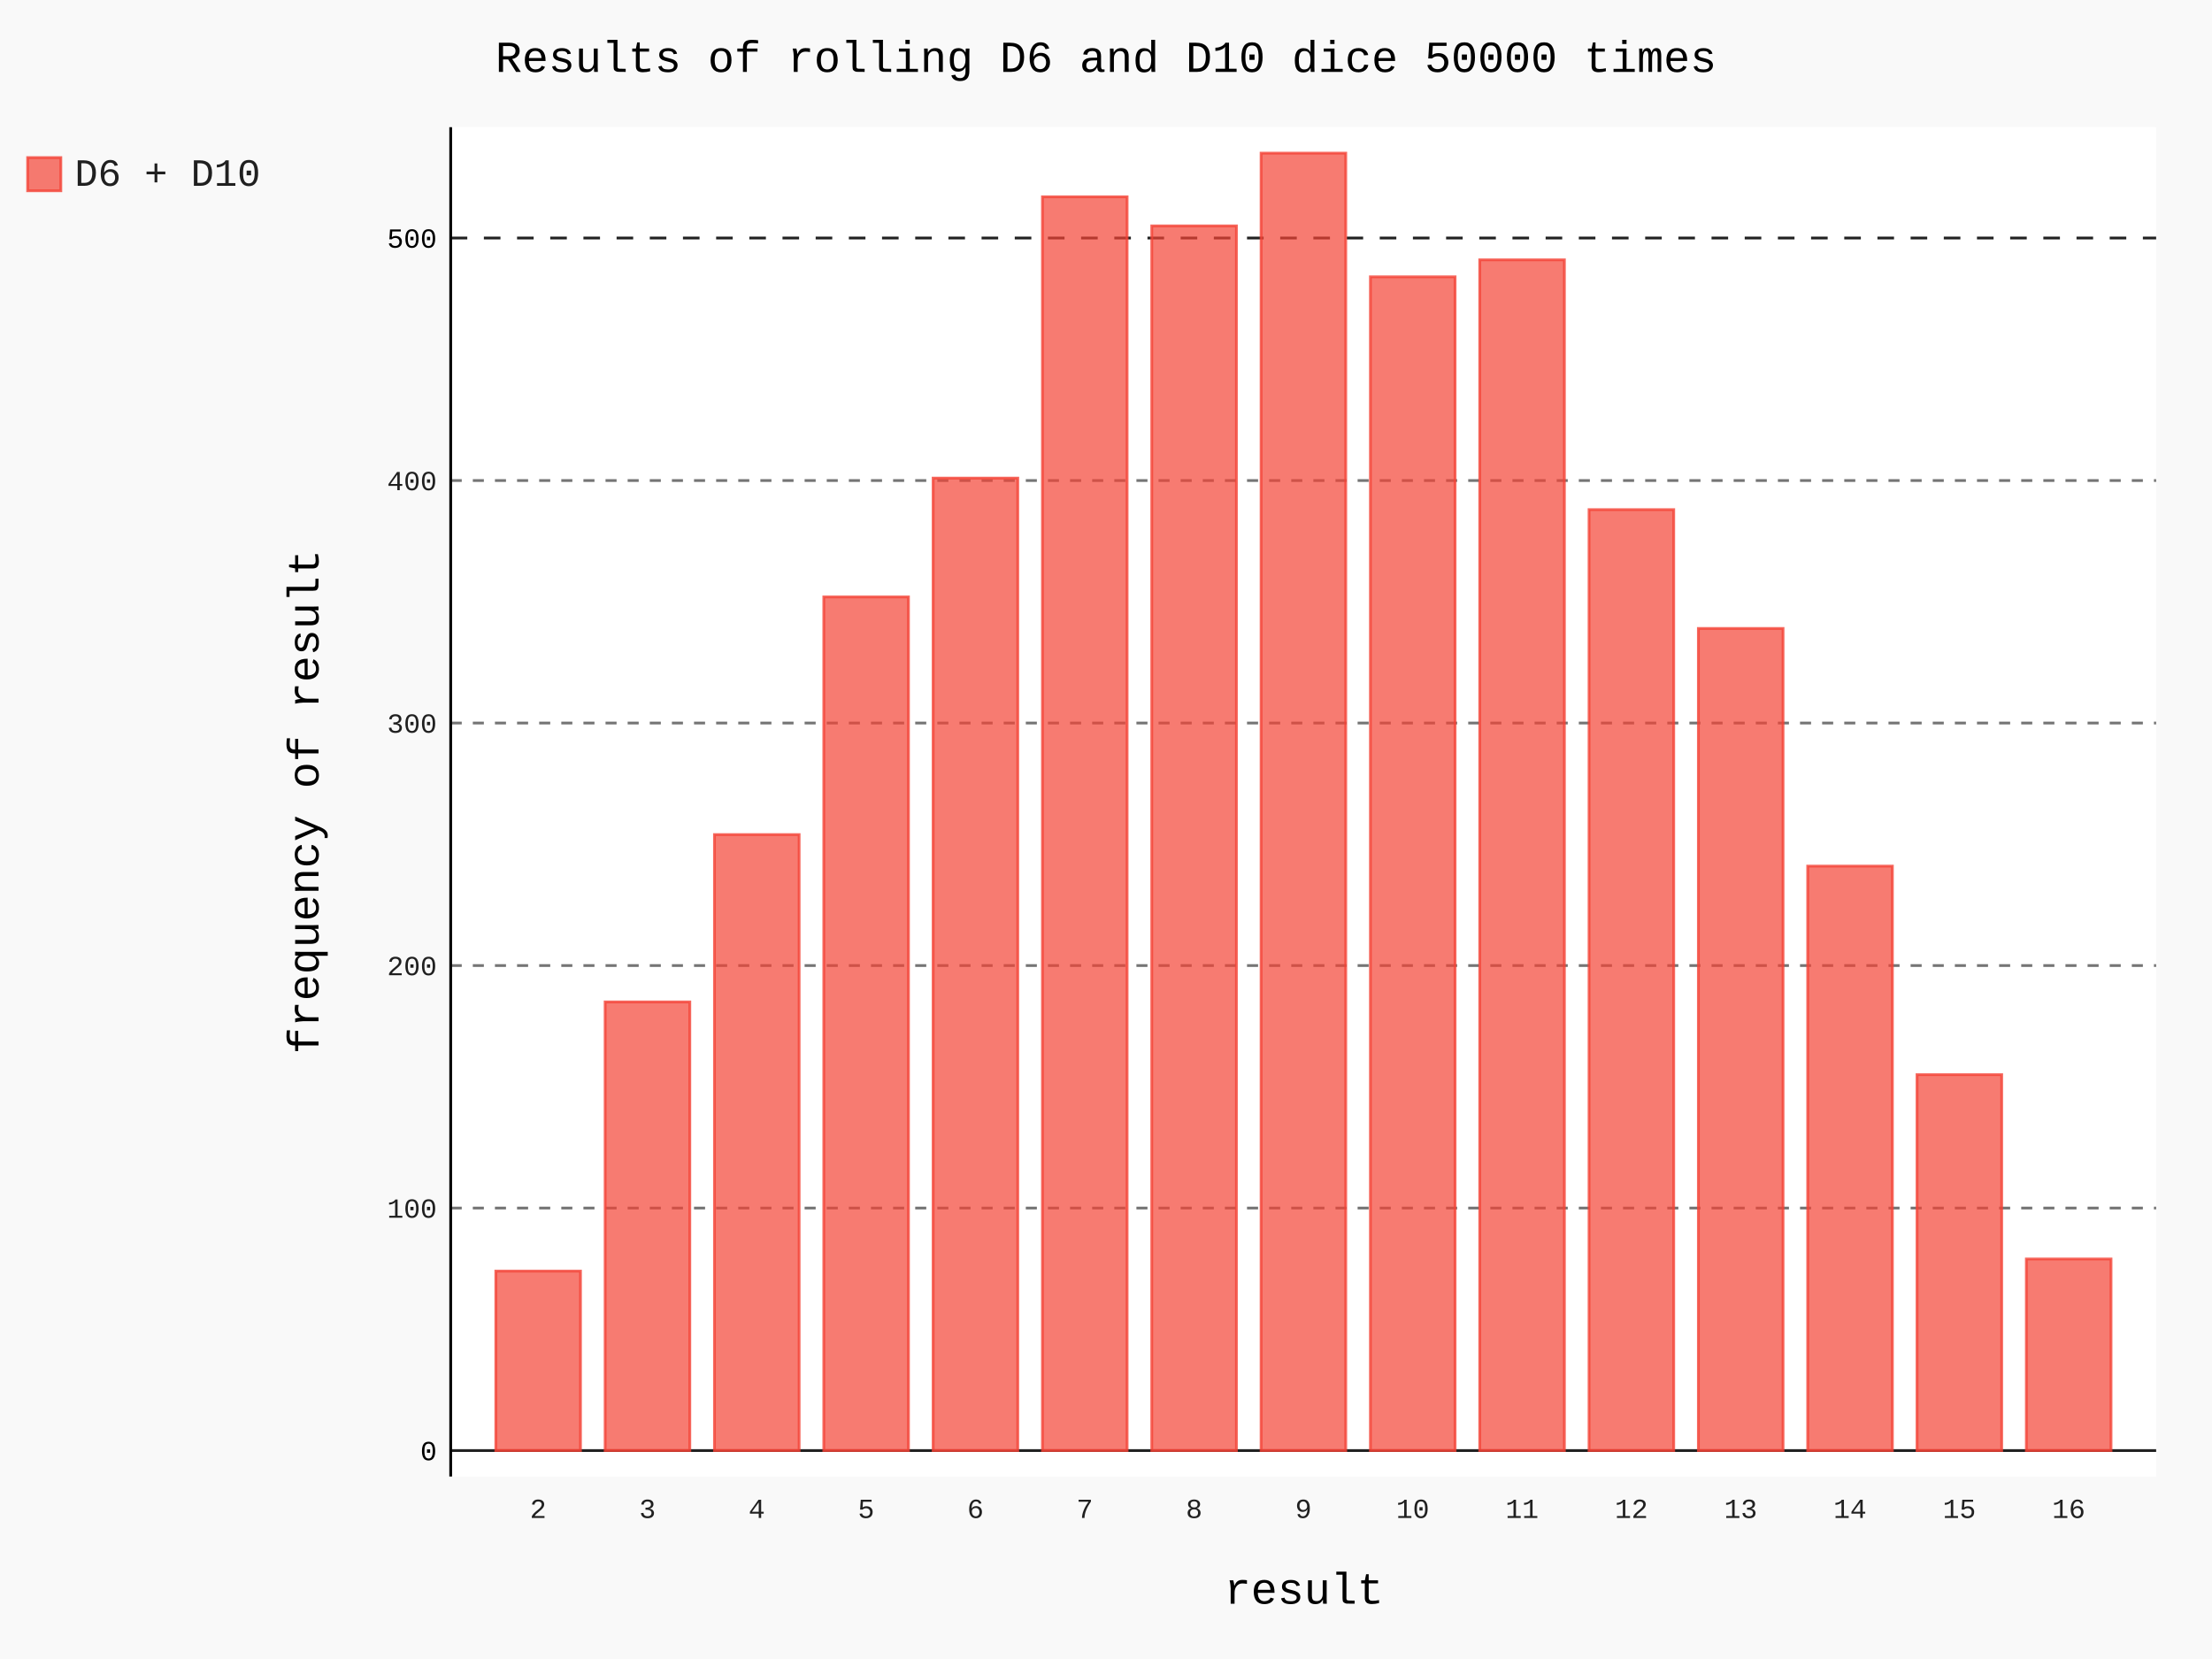
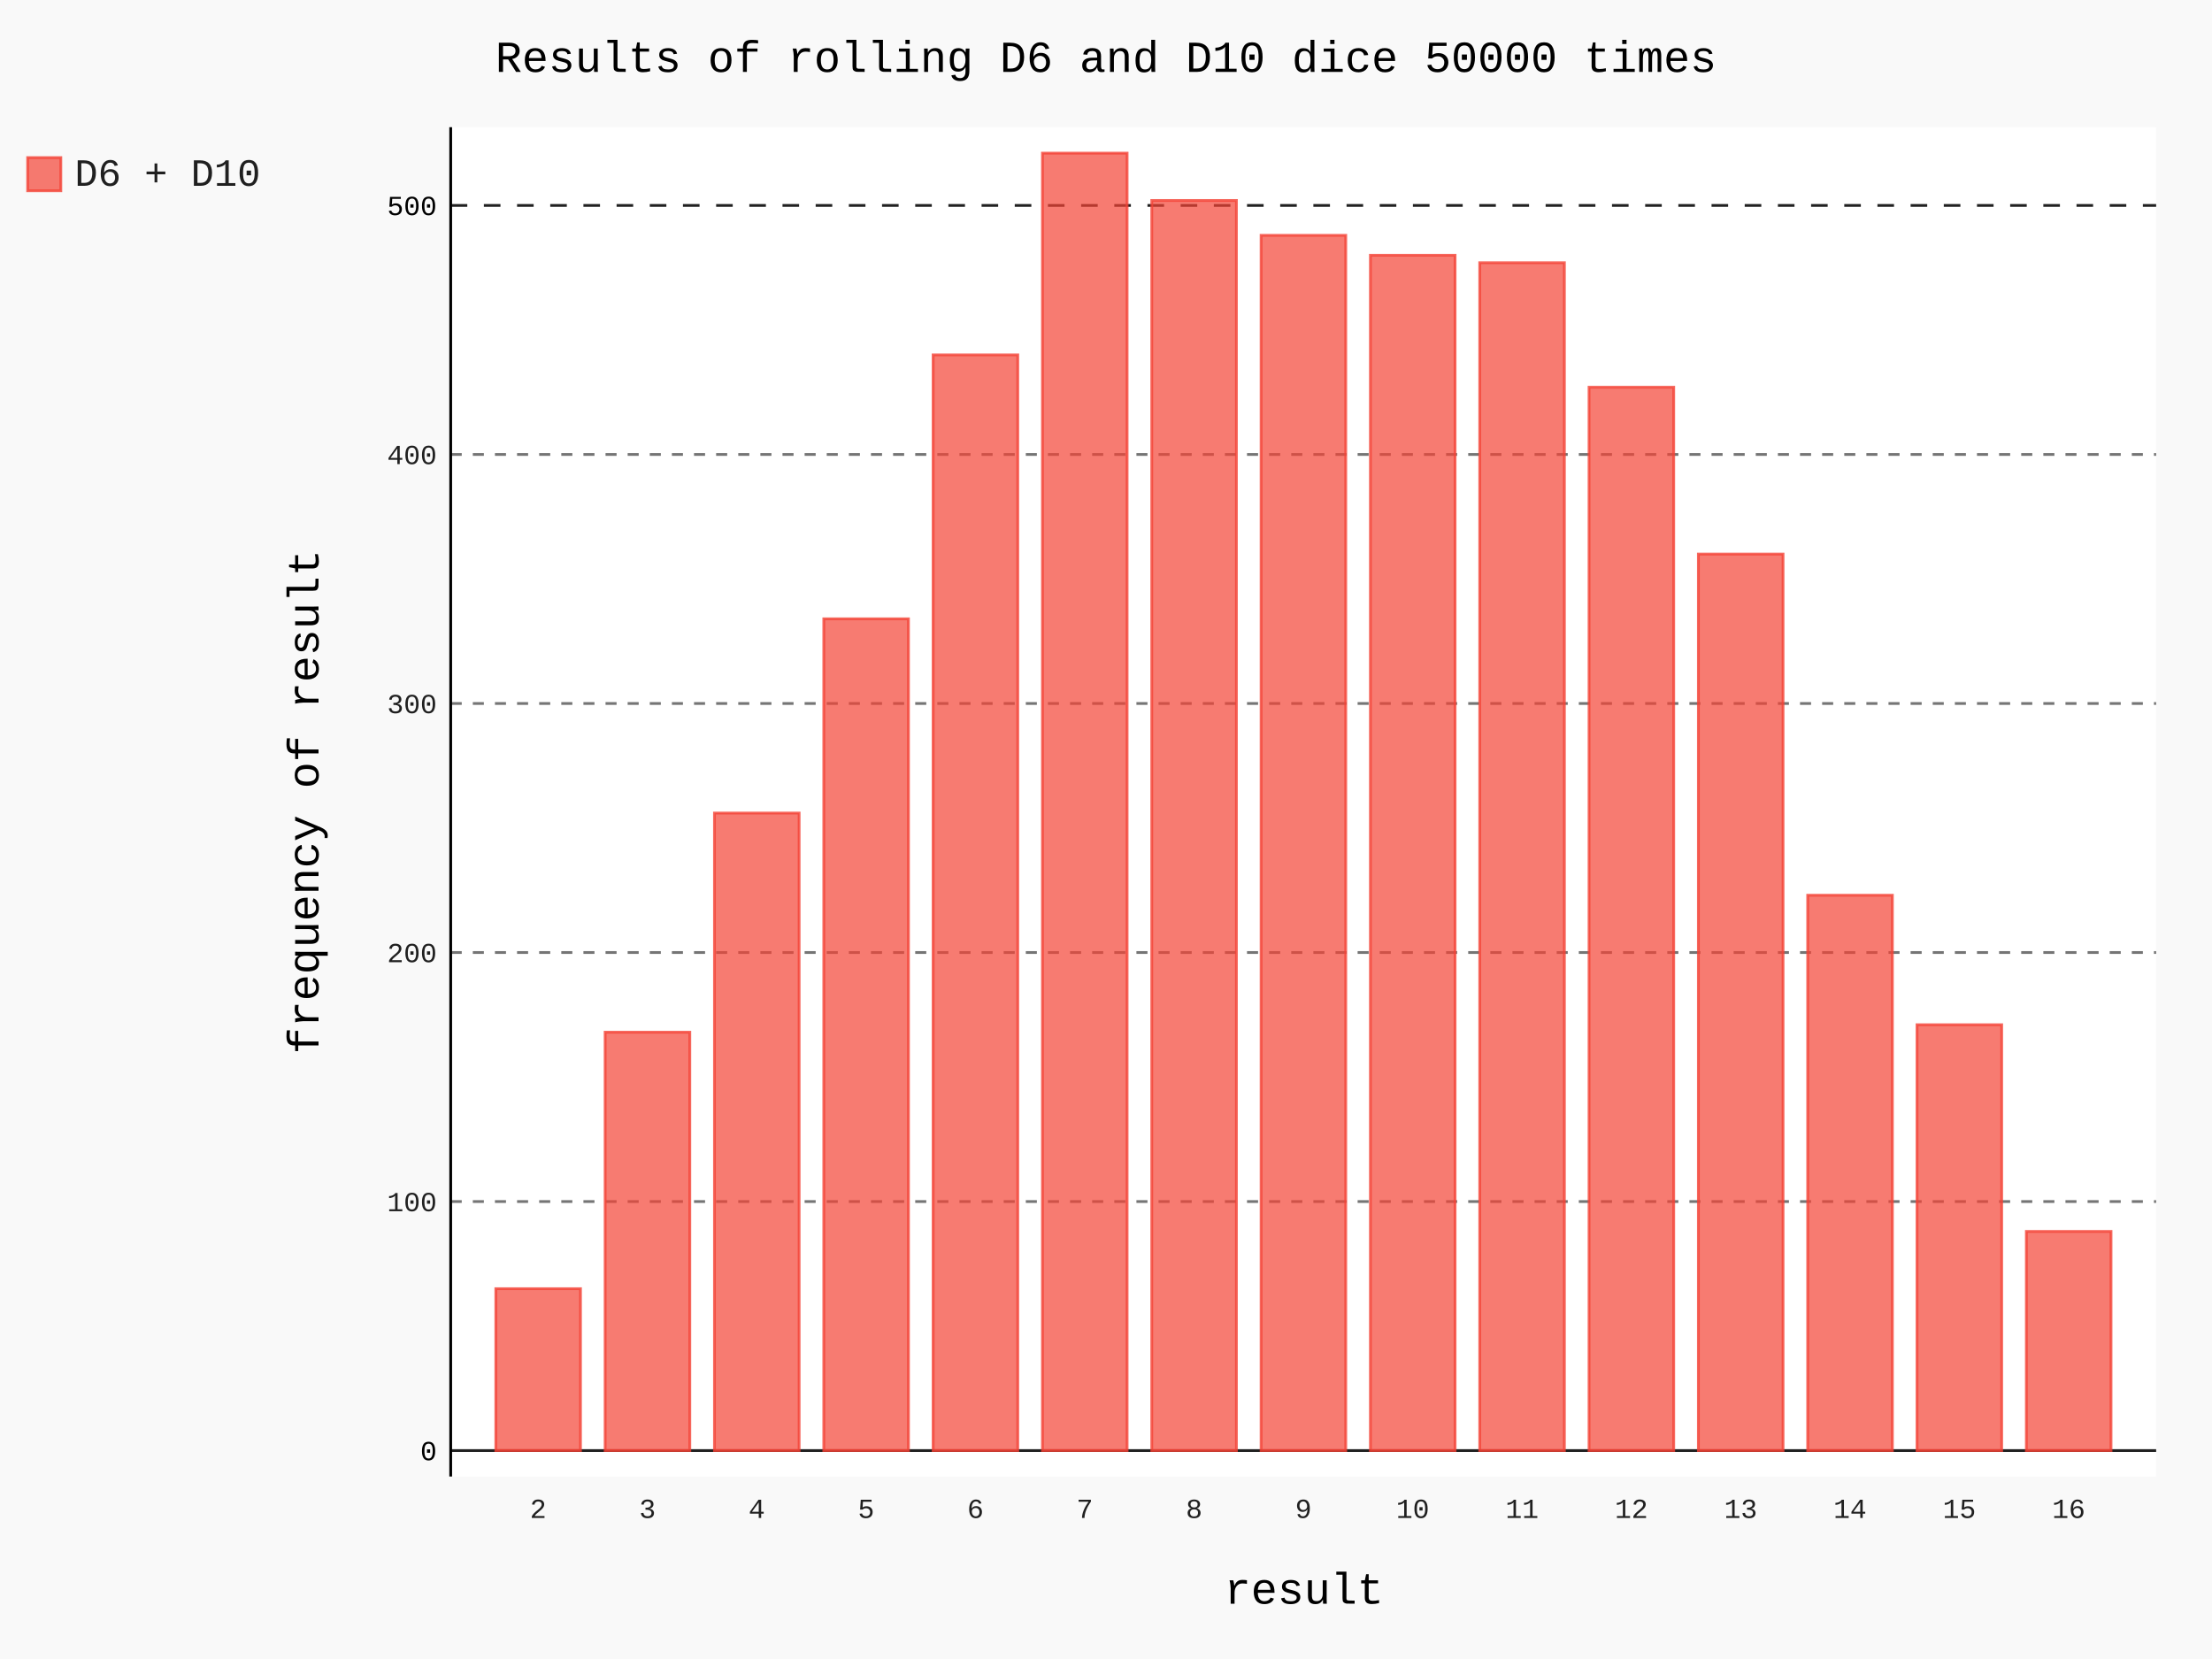
- <svg xmlns="http://www.w3.org/2000/svg" id="chart-a656de58-d884-440e-b5a6-7e23580fc68c" class="pygal-chart" viewBox="0 0 800 600">
+ <svg xmlns="http://www.w3.org/2000/svg" id="chart-6fd05418-3ed1-4eca-9fff-bbc10289aaff" class="pygal-chart" viewBox="0 0 800 600">
  <defs>
-     <style type="text/css">#chart-a656de58-d884-440e-b5a6-7e23580fc68c{-webkit-user-select:none;-webkit-font-smoothing:antialiased;font-family:Consolas,"Liberation Mono",Menlo,Courier,monospace}#chart-a656de58-d884-440e-b5a6-7e23580fc68c .title{font-family:Consolas,"Liberation Mono",Menlo,Courier,monospace;font-size:16px}#chart-a656de58-d884-440e-b5a6-7e23580fc68c .legends .legend text{font-family:Consolas,"Liberation Mono",Menlo,Courier,monospace;font-size:14px}#chart-a656de58-d884-440e-b5a6-7e23580fc68c .axis text{font-family:Consolas,"Liberation Mono",Menlo,Courier,monospace;font-size:10px}#chart-a656de58-d884-440e-b5a6-7e23580fc68c .axis text.major{font-family:Consolas,"Liberation Mono",Menlo,Courier,monospace;font-size:10px}#chart-a656de58-d884-440e-b5a6-7e23580fc68c .text-overlay text.value{font-family:Consolas,"Liberation Mono",Menlo,Courier,monospace;font-size:16px}#chart-a656de58-d884-440e-b5a6-7e23580fc68c .text-overlay text.label{font-family:Consolas,"Liberation Mono",Menlo,Courier,monospace;font-size:10px}#chart-a656de58-d884-440e-b5a6-7e23580fc68c .tooltip{font-family:Consolas,"Liberation Mono",Menlo,Courier,monospace;font-size:14px}#chart-a656de58-d884-440e-b5a6-7e23580fc68c text.no_data{font-family:Consolas,"Liberation Mono",Menlo,Courier,monospace;font-size:64px}
- #chart-a656de58-d884-440e-b5a6-7e23580fc68c{background-color:rgba(249,249,249,1)}#chart-a656de58-d884-440e-b5a6-7e23580fc68c path,#chart-a656de58-d884-440e-b5a6-7e23580fc68c line,#chart-a656de58-d884-440e-b5a6-7e23580fc68c rect,#chart-a656de58-d884-440e-b5a6-7e23580fc68c circle{-webkit-transition:150ms;-moz-transition:150ms;transition:150ms}#chart-a656de58-d884-440e-b5a6-7e23580fc68c .graph &gt; .background{fill:rgba(249,249,249,1)}#chart-a656de58-d884-440e-b5a6-7e23580fc68c .plot &gt; .background{fill:rgba(255,255,255,1)}#chart-a656de58-d884-440e-b5a6-7e23580fc68c .graph{fill:rgba(0,0,0,.87)}#chart-a656de58-d884-440e-b5a6-7e23580fc68c text.no_data{fill:rgba(0,0,0,1)}#chart-a656de58-d884-440e-b5a6-7e23580fc68c .title{fill:rgba(0,0,0,1)}#chart-a656de58-d884-440e-b5a6-7e23580fc68c .legends .legend text{fill:rgba(0,0,0,.87)}#chart-a656de58-d884-440e-b5a6-7e23580fc68c .legends .legend:hover text{fill:rgba(0,0,0,1)}#chart-a656de58-d884-440e-b5a6-7e23580fc68c .axis .line{stroke:rgba(0,0,0,1)}#chart-a656de58-d884-440e-b5a6-7e23580fc68c .axis .guide.line{stroke:rgba(0,0,0,.54)}#chart-a656de58-d884-440e-b5a6-7e23580fc68c .axis .major.line{stroke:rgba(0,0,0,.87)}#chart-a656de58-d884-440e-b5a6-7e23580fc68c .axis text.major{fill:rgba(0,0,0,1)}#chart-a656de58-d884-440e-b5a6-7e23580fc68c .axis.y .guides:hover .guide.line,#chart-a656de58-d884-440e-b5a6-7e23580fc68c .line-graph .axis.x .guides:hover .guide.line,#chart-a656de58-d884-440e-b5a6-7e23580fc68c .stackedline-graph .axis.x .guides:hover .guide.line,#chart-a656de58-d884-440e-b5a6-7e23580fc68c .xy-graph .axis.x .guides:hover .guide.line{stroke:rgba(0,0,0,1)}#chart-a656de58-d884-440e-b5a6-7e23580fc68c .axis .guides:hover text{fill:rgba(0,0,0,1)}#chart-a656de58-d884-440e-b5a6-7e23580fc68c .reactive{fill-opacity:.7;stroke-opacity:.8}#chart-a656de58-d884-440e-b5a6-7e23580fc68c .ci{stroke:rgba(0,0,0,.87)}#chart-a656de58-d884-440e-b5a6-7e23580fc68c .reactive.active,#chart-a656de58-d884-440e-b5a6-7e23580fc68c .active .reactive{fill-opacity:.8;stroke-opacity:.9;stroke-width:4}#chart-a656de58-d884-440e-b5a6-7e23580fc68c .ci .reactive.active{stroke-width:1.5}#chart-a656de58-d884-440e-b5a6-7e23580fc68c .series text{fill:rgba(0,0,0,1)}#chart-a656de58-d884-440e-b5a6-7e23580fc68c .tooltip rect{fill:rgba(255,255,255,1);stroke:rgba(0,0,0,1);-webkit-transition:opacity 150ms;-moz-transition:opacity 150ms;transition:opacity 150ms}#chart-a656de58-d884-440e-b5a6-7e23580fc68c .tooltip .label{fill:rgba(0,0,0,.87)}#chart-a656de58-d884-440e-b5a6-7e23580fc68c .tooltip .label{fill:rgba(0,0,0,.87)}#chart-a656de58-d884-440e-b5a6-7e23580fc68c .tooltip .legend{font-size:.8em;fill:rgba(0,0,0,.54)}#chart-a656de58-d884-440e-b5a6-7e23580fc68c .tooltip .x_label{font-size:.6em;fill:rgba(0,0,0,1)}#chart-a656de58-d884-440e-b5a6-7e23580fc68c .tooltip .xlink{font-size:.5em;text-decoration:underline}#chart-a656de58-d884-440e-b5a6-7e23580fc68c .tooltip .value{font-size:1.5em}#chart-a656de58-d884-440e-b5a6-7e23580fc68c .bound{font-size:.5em}#chart-a656de58-d884-440e-b5a6-7e23580fc68c .max-value{font-size:.75em;fill:rgba(0,0,0,.54)}#chart-a656de58-d884-440e-b5a6-7e23580fc68c .map-element{fill:rgba(255,255,255,1);stroke:rgba(0,0,0,.54) !important}#chart-a656de58-d884-440e-b5a6-7e23580fc68c .map-element .reactive{fill-opacity:inherit;stroke-opacity:inherit}#chart-a656de58-d884-440e-b5a6-7e23580fc68c .color-0,#chart-a656de58-d884-440e-b5a6-7e23580fc68c .color-0 a:visited{stroke:#F44336;fill:#F44336}#chart-a656de58-d884-440e-b5a6-7e23580fc68c .text-overlay .color-0 text{fill:black}
- #chart-a656de58-d884-440e-b5a6-7e23580fc68c text.no_data{text-anchor:middle}#chart-a656de58-d884-440e-b5a6-7e23580fc68c .guide.line{fill:none}#chart-a656de58-d884-440e-b5a6-7e23580fc68c .centered{text-anchor:middle}#chart-a656de58-d884-440e-b5a6-7e23580fc68c .title{text-anchor:middle}#chart-a656de58-d884-440e-b5a6-7e23580fc68c .legends .legend text{fill-opacity:1}#chart-a656de58-d884-440e-b5a6-7e23580fc68c .axis.x text{text-anchor:middle}#chart-a656de58-d884-440e-b5a6-7e23580fc68c .axis.x:not(.web) text[transform]{text-anchor:start}#chart-a656de58-d884-440e-b5a6-7e23580fc68c .axis.x:not(.web) text[transform].backwards{text-anchor:end}#chart-a656de58-d884-440e-b5a6-7e23580fc68c .axis.y text{text-anchor:end}#chart-a656de58-d884-440e-b5a6-7e23580fc68c .axis.y text[transform].backwards{text-anchor:start}#chart-a656de58-d884-440e-b5a6-7e23580fc68c .axis.y2 text{text-anchor:start}#chart-a656de58-d884-440e-b5a6-7e23580fc68c .axis.y2 text[transform].backwards{text-anchor:end}#chart-a656de58-d884-440e-b5a6-7e23580fc68c .axis .guide.line{stroke-dasharray:4,4}#chart-a656de58-d884-440e-b5a6-7e23580fc68c .axis .major.guide.line{stroke-dasharray:6,6}#chart-a656de58-d884-440e-b5a6-7e23580fc68c .horizontal .axis.y .guide.line,#chart-a656de58-d884-440e-b5a6-7e23580fc68c .horizontal .axis.y2 .guide.line,#chart-a656de58-d884-440e-b5a6-7e23580fc68c .vertical .axis.x .guide.line{opacity:0}#chart-a656de58-d884-440e-b5a6-7e23580fc68c .horizontal .axis.always_show .guide.line,#chart-a656de58-d884-440e-b5a6-7e23580fc68c .vertical .axis.always_show .guide.line{opacity:1 !important}#chart-a656de58-d884-440e-b5a6-7e23580fc68c .axis.y .guides:hover .guide.line,#chart-a656de58-d884-440e-b5a6-7e23580fc68c .axis.y2 .guides:hover .guide.line,#chart-a656de58-d884-440e-b5a6-7e23580fc68c .axis.x .guides:hover .guide.line{opacity:1}#chart-a656de58-d884-440e-b5a6-7e23580fc68c .axis .guides:hover text{opacity:1}#chart-a656de58-d884-440e-b5a6-7e23580fc68c .nofill{fill:none}#chart-a656de58-d884-440e-b5a6-7e23580fc68c .subtle-fill{fill-opacity:.2}#chart-a656de58-d884-440e-b5a6-7e23580fc68c .dot{stroke-width:1px;fill-opacity:1}#chart-a656de58-d884-440e-b5a6-7e23580fc68c .dot.active{stroke-width:5px}#chart-a656de58-d884-440e-b5a6-7e23580fc68c .dot.negative{fill:transparent}#chart-a656de58-d884-440e-b5a6-7e23580fc68c text,#chart-a656de58-d884-440e-b5a6-7e23580fc68c tspan{stroke:none !important}#chart-a656de58-d884-440e-b5a6-7e23580fc68c .series text.active{opacity:1}#chart-a656de58-d884-440e-b5a6-7e23580fc68c .tooltip rect{fill-opacity:.95;stroke-width:.5}#chart-a656de58-d884-440e-b5a6-7e23580fc68c .tooltip text{fill-opacity:1}#chart-a656de58-d884-440e-b5a6-7e23580fc68c .showable{visibility:hidden}#chart-a656de58-d884-440e-b5a6-7e23580fc68c .showable.shown{visibility:visible}#chart-a656de58-d884-440e-b5a6-7e23580fc68c .gauge-background{fill:rgba(229,229,229,1);stroke:none}#chart-a656de58-d884-440e-b5a6-7e23580fc68c .bg-lines{stroke:rgba(249,249,249,1);stroke-width:2px}</style>
+     <style type="text/css">#chart-6fd05418-3ed1-4eca-9fff-bbc10289aaff{-webkit-user-select:none;-webkit-font-smoothing:antialiased;font-family:Consolas,"Liberation Mono",Menlo,Courier,monospace}#chart-6fd05418-3ed1-4eca-9fff-bbc10289aaff .title{font-family:Consolas,"Liberation Mono",Menlo,Courier,monospace;font-size:16px}#chart-6fd05418-3ed1-4eca-9fff-bbc10289aaff .legends .legend text{font-family:Consolas,"Liberation Mono",Menlo,Courier,monospace;font-size:14px}#chart-6fd05418-3ed1-4eca-9fff-bbc10289aaff .axis text{font-family:Consolas,"Liberation Mono",Menlo,Courier,monospace;font-size:10px}#chart-6fd05418-3ed1-4eca-9fff-bbc10289aaff .axis text.major{font-family:Consolas,"Liberation Mono",Menlo,Courier,monospace;font-size:10px}#chart-6fd05418-3ed1-4eca-9fff-bbc10289aaff .text-overlay text.value{font-family:Consolas,"Liberation Mono",Menlo,Courier,monospace;font-size:16px}#chart-6fd05418-3ed1-4eca-9fff-bbc10289aaff .text-overlay text.label{font-family:Consolas,"Liberation Mono",Menlo,Courier,monospace;font-size:10px}#chart-6fd05418-3ed1-4eca-9fff-bbc10289aaff .tooltip{font-family:Consolas,"Liberation Mono",Menlo,Courier,monospace;font-size:14px}#chart-6fd05418-3ed1-4eca-9fff-bbc10289aaff text.no_data{font-family:Consolas,"Liberation Mono",Menlo,Courier,monospace;font-size:64px}
+ #chart-6fd05418-3ed1-4eca-9fff-bbc10289aaff{background-color:rgba(249,249,249,1)}#chart-6fd05418-3ed1-4eca-9fff-bbc10289aaff path,#chart-6fd05418-3ed1-4eca-9fff-bbc10289aaff line,#chart-6fd05418-3ed1-4eca-9fff-bbc10289aaff rect,#chart-6fd05418-3ed1-4eca-9fff-bbc10289aaff circle{-webkit-transition:150ms;-moz-transition:150ms;transition:150ms}#chart-6fd05418-3ed1-4eca-9fff-bbc10289aaff .graph &gt; .background{fill:rgba(249,249,249,1)}#chart-6fd05418-3ed1-4eca-9fff-bbc10289aaff .plot &gt; .background{fill:rgba(255,255,255,1)}#chart-6fd05418-3ed1-4eca-9fff-bbc10289aaff .graph{fill:rgba(0,0,0,.87)}#chart-6fd05418-3ed1-4eca-9fff-bbc10289aaff text.no_data{fill:rgba(0,0,0,1)}#chart-6fd05418-3ed1-4eca-9fff-bbc10289aaff .title{fill:rgba(0,0,0,1)}#chart-6fd05418-3ed1-4eca-9fff-bbc10289aaff .legends .legend text{fill:rgba(0,0,0,.87)}#chart-6fd05418-3ed1-4eca-9fff-bbc10289aaff .legends .legend:hover text{fill:rgba(0,0,0,1)}#chart-6fd05418-3ed1-4eca-9fff-bbc10289aaff .axis .line{stroke:rgba(0,0,0,1)}#chart-6fd05418-3ed1-4eca-9fff-bbc10289aaff .axis .guide.line{stroke:rgba(0,0,0,.54)}#chart-6fd05418-3ed1-4eca-9fff-bbc10289aaff .axis .major.line{stroke:rgba(0,0,0,.87)}#chart-6fd05418-3ed1-4eca-9fff-bbc10289aaff .axis text.major{fill:rgba(0,0,0,1)}#chart-6fd05418-3ed1-4eca-9fff-bbc10289aaff .axis.y .guides:hover .guide.line,#chart-6fd05418-3ed1-4eca-9fff-bbc10289aaff .line-graph .axis.x .guides:hover .guide.line,#chart-6fd05418-3ed1-4eca-9fff-bbc10289aaff .stackedline-graph .axis.x .guides:hover .guide.line,#chart-6fd05418-3ed1-4eca-9fff-bbc10289aaff .xy-graph .axis.x .guides:hover .guide.line{stroke:rgba(0,0,0,1)}#chart-6fd05418-3ed1-4eca-9fff-bbc10289aaff .axis .guides:hover text{fill:rgba(0,0,0,1)}#chart-6fd05418-3ed1-4eca-9fff-bbc10289aaff .reactive{fill-opacity:.7;stroke-opacity:.8}#chart-6fd05418-3ed1-4eca-9fff-bbc10289aaff .ci{stroke:rgba(0,0,0,.87)}#chart-6fd05418-3ed1-4eca-9fff-bbc10289aaff .reactive.active,#chart-6fd05418-3ed1-4eca-9fff-bbc10289aaff .active .reactive{fill-opacity:.8;stroke-opacity:.9;stroke-width:4}#chart-6fd05418-3ed1-4eca-9fff-bbc10289aaff .ci .reactive.active{stroke-width:1.5}#chart-6fd05418-3ed1-4eca-9fff-bbc10289aaff .series text{fill:rgba(0,0,0,1)}#chart-6fd05418-3ed1-4eca-9fff-bbc10289aaff .tooltip rect{fill:rgba(255,255,255,1);stroke:rgba(0,0,0,1);-webkit-transition:opacity 150ms;-moz-transition:opacity 150ms;transition:opacity 150ms}#chart-6fd05418-3ed1-4eca-9fff-bbc10289aaff .tooltip .label{fill:rgba(0,0,0,.87)}#chart-6fd05418-3ed1-4eca-9fff-bbc10289aaff .tooltip .label{fill:rgba(0,0,0,.87)}#chart-6fd05418-3ed1-4eca-9fff-bbc10289aaff .tooltip .legend{font-size:.8em;fill:rgba(0,0,0,.54)}#chart-6fd05418-3ed1-4eca-9fff-bbc10289aaff .tooltip .x_label{font-size:.6em;fill:rgba(0,0,0,1)}#chart-6fd05418-3ed1-4eca-9fff-bbc10289aaff .tooltip .xlink{font-size:.5em;text-decoration:underline}#chart-6fd05418-3ed1-4eca-9fff-bbc10289aaff .tooltip .value{font-size:1.5em}#chart-6fd05418-3ed1-4eca-9fff-bbc10289aaff .bound{font-size:.5em}#chart-6fd05418-3ed1-4eca-9fff-bbc10289aaff .max-value{font-size:.75em;fill:rgba(0,0,0,.54)}#chart-6fd05418-3ed1-4eca-9fff-bbc10289aaff .map-element{fill:rgba(255,255,255,1);stroke:rgba(0,0,0,.54) !important}#chart-6fd05418-3ed1-4eca-9fff-bbc10289aaff .map-element .reactive{fill-opacity:inherit;stroke-opacity:inherit}#chart-6fd05418-3ed1-4eca-9fff-bbc10289aaff .color-0,#chart-6fd05418-3ed1-4eca-9fff-bbc10289aaff .color-0 a:visited{stroke:#F44336;fill:#F44336}#chart-6fd05418-3ed1-4eca-9fff-bbc10289aaff .text-overlay .color-0 text{fill:black}
+ #chart-6fd05418-3ed1-4eca-9fff-bbc10289aaff text.no_data{text-anchor:middle}#chart-6fd05418-3ed1-4eca-9fff-bbc10289aaff .guide.line{fill:none}#chart-6fd05418-3ed1-4eca-9fff-bbc10289aaff .centered{text-anchor:middle}#chart-6fd05418-3ed1-4eca-9fff-bbc10289aaff .title{text-anchor:middle}#chart-6fd05418-3ed1-4eca-9fff-bbc10289aaff .legends .legend text{fill-opacity:1}#chart-6fd05418-3ed1-4eca-9fff-bbc10289aaff .axis.x text{text-anchor:middle}#chart-6fd05418-3ed1-4eca-9fff-bbc10289aaff .axis.x:not(.web) text[transform]{text-anchor:start}#chart-6fd05418-3ed1-4eca-9fff-bbc10289aaff .axis.x:not(.web) text[transform].backwards{text-anchor:end}#chart-6fd05418-3ed1-4eca-9fff-bbc10289aaff .axis.y text{text-anchor:end}#chart-6fd05418-3ed1-4eca-9fff-bbc10289aaff .axis.y text[transform].backwards{text-anchor:start}#chart-6fd05418-3ed1-4eca-9fff-bbc10289aaff .axis.y2 text{text-anchor:start}#chart-6fd05418-3ed1-4eca-9fff-bbc10289aaff .axis.y2 text[transform].backwards{text-anchor:end}#chart-6fd05418-3ed1-4eca-9fff-bbc10289aaff .axis .guide.line{stroke-dasharray:4,4}#chart-6fd05418-3ed1-4eca-9fff-bbc10289aaff .axis .major.guide.line{stroke-dasharray:6,6}#chart-6fd05418-3ed1-4eca-9fff-bbc10289aaff .horizontal .axis.y .guide.line,#chart-6fd05418-3ed1-4eca-9fff-bbc10289aaff .horizontal .axis.y2 .guide.line,#chart-6fd05418-3ed1-4eca-9fff-bbc10289aaff .vertical .axis.x .guide.line{opacity:0}#chart-6fd05418-3ed1-4eca-9fff-bbc10289aaff .horizontal .axis.always_show .guide.line,#chart-6fd05418-3ed1-4eca-9fff-bbc10289aaff .vertical .axis.always_show .guide.line{opacity:1 !important}#chart-6fd05418-3ed1-4eca-9fff-bbc10289aaff .axis.y .guides:hover .guide.line,#chart-6fd05418-3ed1-4eca-9fff-bbc10289aaff .axis.y2 .guides:hover .guide.line,#chart-6fd05418-3ed1-4eca-9fff-bbc10289aaff .axis.x .guides:hover .guide.line{opacity:1}#chart-6fd05418-3ed1-4eca-9fff-bbc10289aaff .axis .guides:hover text{opacity:1}#chart-6fd05418-3ed1-4eca-9fff-bbc10289aaff .nofill{fill:none}#chart-6fd05418-3ed1-4eca-9fff-bbc10289aaff .subtle-fill{fill-opacity:.2}#chart-6fd05418-3ed1-4eca-9fff-bbc10289aaff .dot{stroke-width:1px;fill-opacity:1}#chart-6fd05418-3ed1-4eca-9fff-bbc10289aaff .dot.active{stroke-width:5px}#chart-6fd05418-3ed1-4eca-9fff-bbc10289aaff .dot.negative{fill:transparent}#chart-6fd05418-3ed1-4eca-9fff-bbc10289aaff text,#chart-6fd05418-3ed1-4eca-9fff-bbc10289aaff tspan{stroke:none !important}#chart-6fd05418-3ed1-4eca-9fff-bbc10289aaff .series text.active{opacity:1}#chart-6fd05418-3ed1-4eca-9fff-bbc10289aaff .tooltip rect{fill-opacity:.95;stroke-width:.5}#chart-6fd05418-3ed1-4eca-9fff-bbc10289aaff .tooltip text{fill-opacity:1}#chart-6fd05418-3ed1-4eca-9fff-bbc10289aaff .showable{visibility:hidden}#chart-6fd05418-3ed1-4eca-9fff-bbc10289aaff .showable.shown{visibility:visible}#chart-6fd05418-3ed1-4eca-9fff-bbc10289aaff .gauge-background{fill:rgba(229,229,229,1);stroke:none}#chart-6fd05418-3ed1-4eca-9fff-bbc10289aaff .bg-lines{stroke:rgba(249,249,249,1);stroke-width:2px}</style>
  </defs>
  <g class="graph bar-graph vertical">
    <rect class="background" height="600" width="800" x="0" y="0" />
    <g class="plot" transform="translate(163, 46)">
      <rect class="background" height="488" width="616.8" x="0" y="0" />
      <g class="axis y always_show">
        <g class="guides">
          <path class="axis major line" d="M0 478.615 h616.8" />
          <text class="major" x="-5" y="482.115">0</text>
        </g>
        <g class="guides">
-           <path class="guide line" d="M0 390.909 h616.8" />
-           <text class="" x="-5" y="394.409">100</text>
+           <path class="guide line" d="M0 388.552 h616.8" />
+           <text class="" x="-5" y="392.052">100</text>
        </g>
        <g class="guides">
-           <path class="guide line" d="M0 303.202 h616.8" />
-           <text class="" x="-5" y="306.702">200</text>
+           <path class="guide line" d="M0 298.488 h616.8" />
+           <text class="" x="-5" y="301.988">200</text>
        </g>
        <g class="guides">
-           <path class="guide line" d="M0 215.495 h616.8" />
-           <text class="" x="-5" y="218.995">300</text>
+           <path class="guide line" d="M0 208.425 h616.8" />
+           <text class="" x="-5" y="211.925">300</text>
        </g>
        <g class="guides">
-           <path class="guide line" d="M0 127.789 h616.8" />
-           <text class="" x="-5" y="131.289">400</text>
+           <path class="guide line" d="M0 118.361 h616.8" />
+           <text class="" x="-5" y="121.861">400</text>
        </g>
        <g class="guides">
-           <path class="major guide line" d="M0 40.082 h616.8" />
-           <text class="major" x="-5" y="43.582">500</text>
+           <path class="major guide line" d="M0 28.298 h616.8" />
+           <text class="major" x="-5" y="31.798">500</text>
        </g>
      </g>
      <g class="axis x">
        <path class="line" d="M0 0 v488" />
        <g class="guides">
          <path class="guide line" d="M31.631 0 v488" />
          <text class="" x="31.631" y="503.0">2</text>
        </g>
        <g class="guides">
          <path class="guide line" d="M71.169 0 v488" />
          <text class="" x="71.169" y="503.0">3</text>
        </g>
        <g class="guides">
          <path class="guide line" d="M110.708 0 v488" />
          <text class="" x="110.708" y="503.0">4</text>
        </g>
        <g class="guides">
          <path class="guide line" d="M150.246 0 v488" />
          <text class="" x="150.246" y="503.0">5</text>
        </g>
        <g class="guides">
          <path class="guide line" d="M189.785 0 v488" />
          <text class="" x="189.785" y="503.0">6</text>
        </g>
        <g class="guides">
          <path class="guide line" d="M229.323 0 v488" />
          <text class="" x="229.323" y="503.0">7</text>
        </g>
        <g class="guides">
          <path class="guide line" d="M268.862 0 v488" />
          <text class="" x="268.862" y="503.0">8</text>
        </g>
        <g class="guides">
          <path class="guide line" d="M308.4 0 v488" />
          <text class="" x="308.4" y="503.0">9</text>
        </g>
        <g class="guides">
          <path class="guide line" d="M347.938 0 v488" />
          <text class="" x="347.938" y="503.0">10</text>
        </g>
        <g class="guides">
          <path class="guide line" d="M387.477 0 v488" />
          <text class="" x="387.477" y="503.0">11</text>
        </g>
        <g class="guides">
          <path class="guide line" d="M427.015 0 v488" />
          <text class="" x="427.015" y="503.0">12</text>
        </g>
        <g class="guides">
          <path class="guide line" d="M466.554 0 v488" />
          <text class="" x="466.554" y="503.0">13</text>
        </g>
        <g class="guides">
          <path class="guide line" d="M506.092 0 v488" />
          <text class="" x="506.092" y="503.0">14</text>
        </g>
        <g class="guides">
          <path class="guide line" d="M545.631 0 v488" />
          <text class="" x="545.631" y="503.0">15</text>
        </g>
        <g class="guides">
          <path class="guide line" d="M585.169 0 v488" />
          <text class="" x="585.169" y="503.0">16</text>
        </g>
      </g>
      <g class="series serie-0 color-0">
        <g class="bars">
          <g class="bar">
-             <rect class="rect reactive tooltip-trigger" height="64.903" rx="0" ry="0" width="30.619" x="16.321" y="413.712" />
+             <rect class="rect reactive tooltip-trigger" height="58.541" rx="0" ry="0" width="30.619" x="16.321" y="420.074" />
          </g>
          <g class="bar">
-             <rect class="rect reactive tooltip-trigger" height="162.257" rx="0" ry="0" width="30.619" x="55.86" y="316.358" />
+             <rect class="rect reactive tooltip-trigger" height="151.307" rx="0" ry="0" width="30.619" x="55.86" y="327.309" />
          </g>
          <g class="bar">
-             <rect class="rect reactive tooltip-trigger" height="222.775" rx="0" ry="0" width="30.619" x="95.398" y="255.84" />
+             <rect class="rect reactive tooltip-trigger" height="230.563" rx="0" ry="0" width="30.619" x="95.398" y="248.053" />
          </g>
          <g class="bar">
-             <rect class="rect reactive tooltip-trigger" height="308.728" rx="0" ry="0" width="30.619" x="134.937" y="169.888" />
+             <rect class="rect reactive tooltip-trigger" height="300.812" rx="0" ry="0" width="30.619" x="134.937" y="177.803" />
          </g>
          <g class="bar">
-             <rect class="rect reactive tooltip-trigger" height="351.704" rx="0" ry="0" width="30.619" x="174.475" y="126.912" />
+             <rect class="rect reactive tooltip-trigger" height="396.279" rx="0" ry="0" width="30.619" x="174.475" y="82.336" />
          </g>
          <g class="bar">
-             <rect class="rect reactive tooltip-trigger" height="453.444" rx="0" ry="0" width="30.619" x="214.014" y="25.172" />
+             <rect class="rect reactive tooltip-trigger" height="469.231" rx="0" ry="0" width="30.619" x="214.014" y="9.385" />
          </g>
          <g class="bar">
-             <rect class="rect reactive tooltip-trigger" height="442.919" rx="0" ry="0" width="30.619" x="253.552" y="35.697" />
+             <rect class="rect reactive tooltip-trigger" height="452.119" rx="0" ry="0" width="30.619" x="253.552" y="26.497" />
          </g>
          <g class="bar">
-             <rect class="rect reactive tooltip-trigger" height="469.231" rx="0" ry="0" width="30.619" x="293.091" y="9.385" />
+             <rect class="rect reactive tooltip-trigger" height="439.51" rx="0" ry="0" width="30.619" x="293.091" y="39.106" />
          </g>
          <g class="bar">
-             <rect class="rect reactive tooltip-trigger" height="424.5" rx="0" ry="0" width="30.619" x="332.629" y="54.115" />
+             <rect class="rect reactive tooltip-trigger" height="432.305" rx="0" ry="0" width="30.619" x="332.629" y="46.311" />
          </g>
          <g class="bar">
-             <rect class="rect reactive tooltip-trigger" height="430.64" rx="0" ry="0" width="30.619" x="372.168" y="47.976" />
+             <rect class="rect reactive tooltip-trigger" height="429.603" rx="0" ry="0" width="30.619" x="372.168" y="49.013" />
          </g>
          <g class="bar">
-             <rect class="rect reactive tooltip-trigger" height="340.302" rx="0" ry="0" width="30.619" x="411.706" y="138.313" />
+             <rect class="rect reactive tooltip-trigger" height="384.571" rx="0" ry="0" width="30.619" x="411.706" y="94.044" />
          </g>
          <g class="bar">
-             <rect class="rect reactive tooltip-trigger" height="297.326" rx="0" ry="0" width="30.619" x="451.245" y="181.29" />
+             <rect class="rect reactive tooltip-trigger" height="324.229" rx="0" ry="0" width="30.619" x="451.245" y="154.387" />
          </g>
          <g class="bar">
-             <rect class="rect reactive tooltip-trigger" height="211.373" rx="0" ry="0" width="30.619" x="490.783" y="267.242" />
+             <rect class="rect reactive tooltip-trigger" height="200.842" rx="0" ry="0" width="30.619" x="490.783" y="277.774" />
          </g>
          <g class="bar">
-             <rect class="rect reactive tooltip-trigger" height="135.945" rx="0" ry="0" width="30.619" x="530.321" y="342.67" />
+             <rect class="rect reactive tooltip-trigger" height="154.009" rx="0" ry="0" width="30.619" x="530.321" y="324.607" />
          </g>
          <g class="bar">
-             <rect class="rect reactive tooltip-trigger" height="69.288" rx="0" ry="0" width="30.619" x="569.86" y="409.327" />
+             <rect class="rect reactive tooltip-trigger" height="79.256" rx="0" ry="0" width="30.619" x="569.86" y="399.36" />
          </g>
        </g>
      </g>
    </g>
    <g class="titles">
      <text class="title plot_title" x="400.0" y="26">Results of rolling D6 and D10 dice 50000 times</text>
      <text class="title" x="471.6" y="580">result</text>
      <text class="title" x="89.2" y="316.0" transform="rotate(-90 89.2 290)">frequency of result</text>
    </g>
    <g class="plot overlay" transform="translate(163, 46)">
      <g class="series serie-0 color-0" />
    </g>
    <g class="plot text-overlay" transform="translate(163, 46)">
      <g class="series serie-0 color-0" />
    </g>
    <g class="plot tooltip-overlay" transform="translate(163, 46)">
      <g class="tooltip" style="opacity: 0" transform="translate(0 0)">
        <rect class="tooltip-box" height="0" rx="0" ry="0" width="0" />
        <g class="text" />
      </g>
    </g>
    <g class="legends" transform="translate(10, 56)">
      <g class="legend reactive activate-serie" id="activate-serie-0">
        <rect class="color-0 reactive" height="12" width="12" x="0.0" y="1.0" />
        <text x="17.0" y="11.2">D6 + D10</text>
      </g>
    </g>
    <g class="legends" transform="translate(790, 56)" />
  </g>
</svg>
